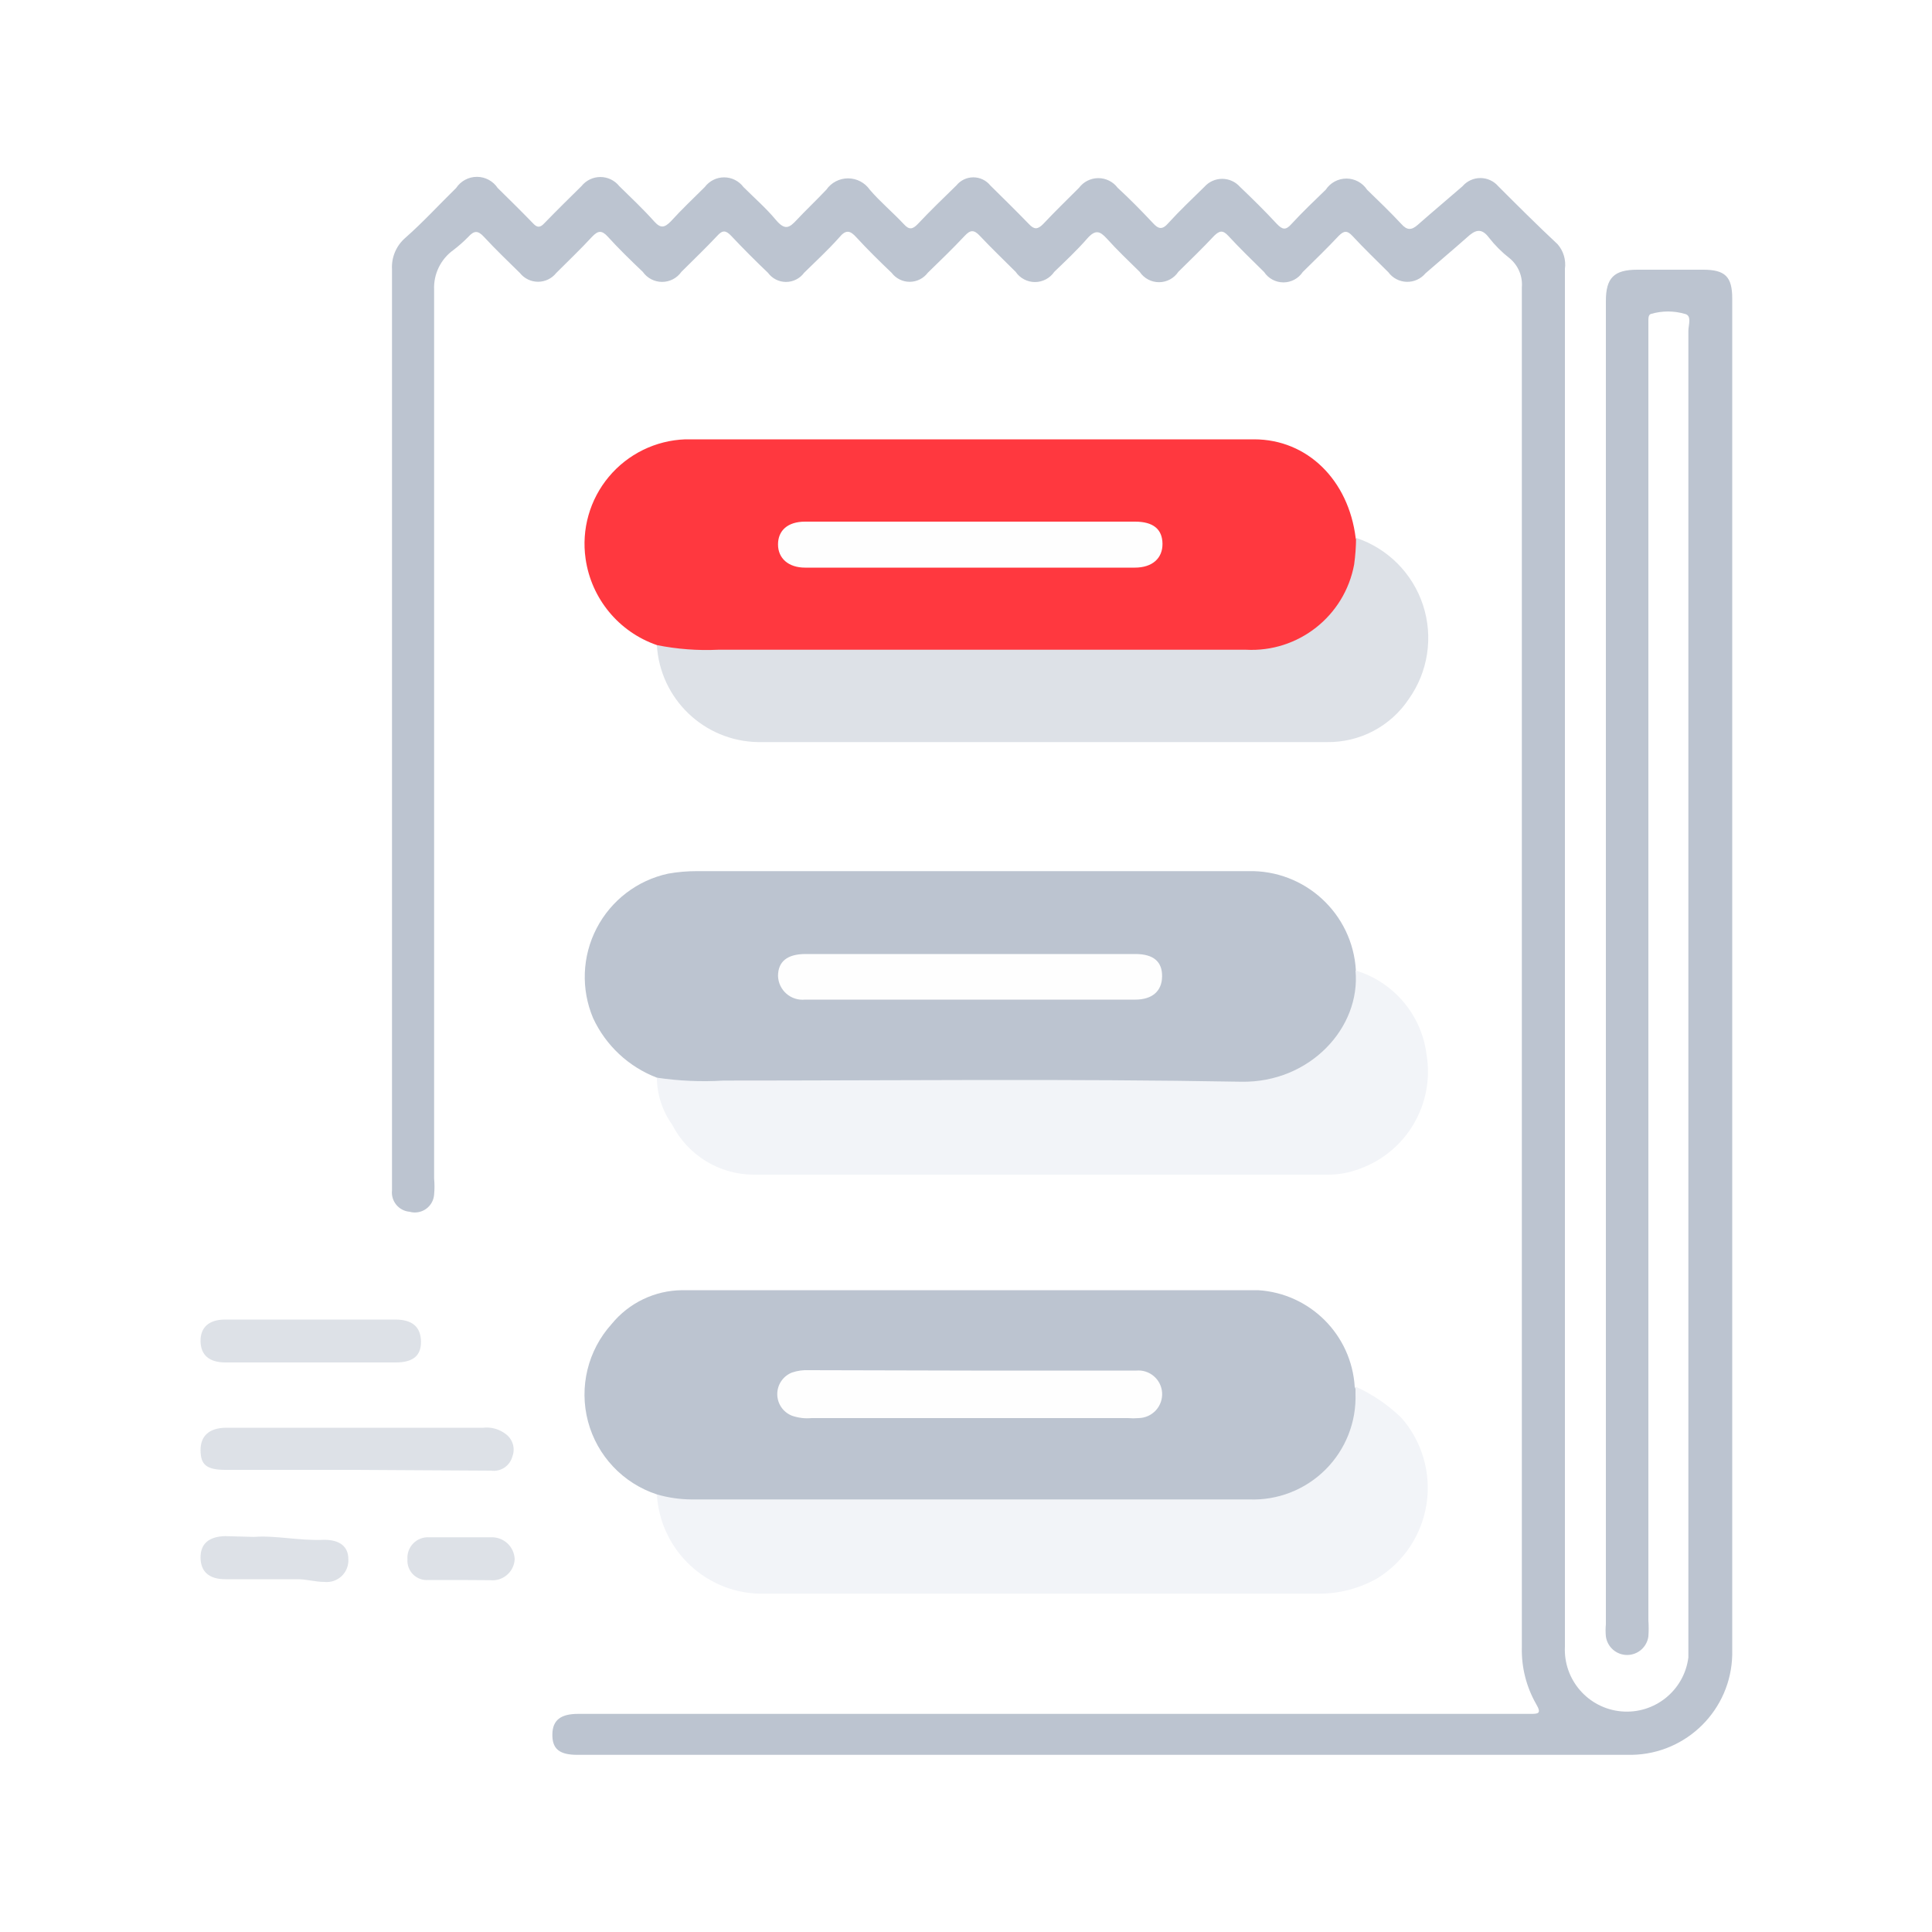
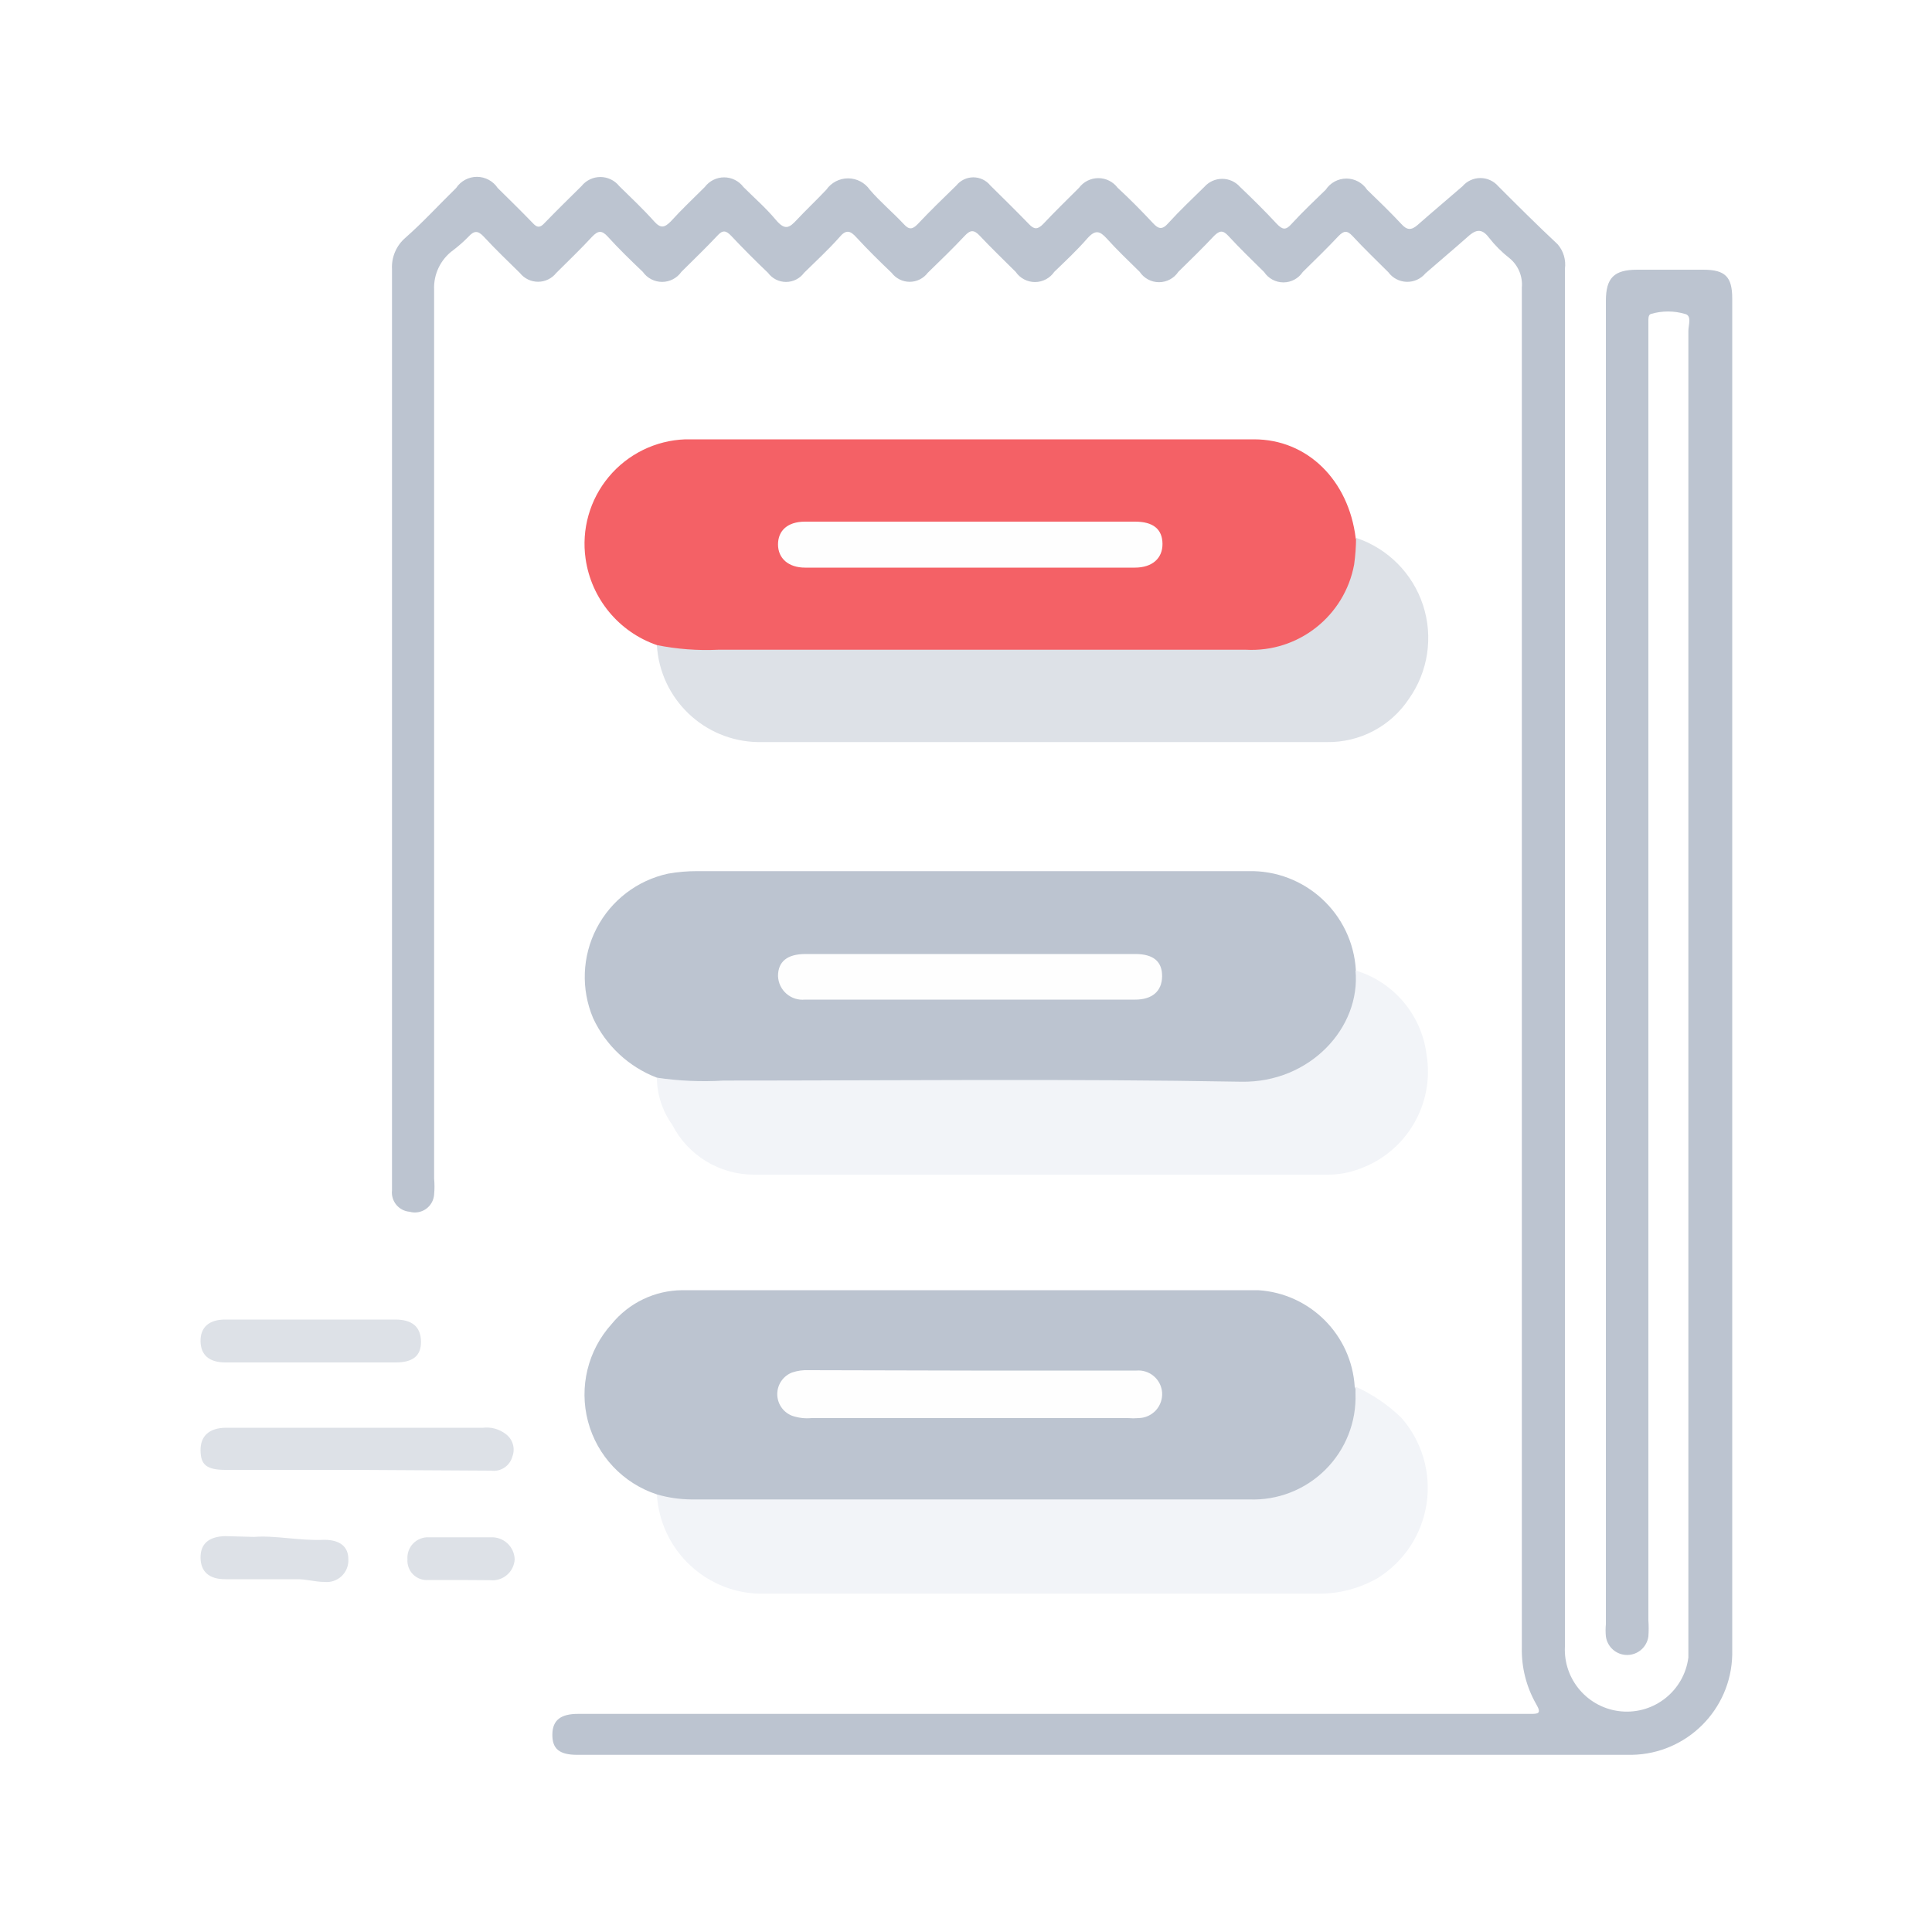
<svg xmlns="http://www.w3.org/2000/svg" id="Layer_1" data-name="Layer 1" viewBox="0 0 100 100">
  <defs>
-     <style>.cls-1{fill:#bcc4d0;}.cls-2{fill:#ff383f;}.cls-3{fill:#f2f4f8;}.cls-4{fill:#dde1e7;}.cls-5{fill:#fefefe;}</style>
+     <style>.cls-1{fill:#bcc4d0;}.cls-2{fill:#f46166;}.cls-3{fill:#f2f4f8;}.cls-4{fill:#dde1e7;}.cls-5{fill:#fefefe;}</style>
  </defs>
  <path class="cls-1" d="M81,49.64V85.22a3.21,3.21,0,0,0,6.39.57c0-.26,0-.51,0-.77q0-33.94,0-67.9c0-.3.19-.78-.17-.87a3.14,3.14,0,0,0-1.77,0c-.14.05-.13.24-.13.38s0,.41,0,.62V83.87a5.73,5.73,0,0,1,0,.83,1.11,1.11,0,0,1-2.2,0,3.29,3.29,0,0,1,0-.63V15.58c0-1.2.42-1.62,1.63-1.62s2.27,0,3.41,0,1.5.37,1.5,1.49v70.2a5.29,5.29,0,0,1-5.19,5.18H29.88c-.93,0-1.3-.31-1.29-1.06s.45-1.06,1.33-1.06H79.19c.42,0,.62,0,.32-.51a5.63,5.63,0,0,1-.74-2.91q0-35.21,0-70.41a1.76,1.76,0,0,0-.63-1.51,6.13,6.13,0,0,1-1.08-1.08c-.4-.53-.73-.37-1.13,0-.71.63-1.43,1.23-2.15,1.86a1.22,1.22,0,0,1-1.92-.06c-.62-.62-1.26-1.23-1.86-1.88-.28-.3-.45-.26-.71,0-.6.64-1.23,1.25-1.86,1.87a1.2,1.2,0,0,1-2,0c-.63-.62-1.26-1.23-1.86-1.88-.28-.3-.45-.26-.72,0-.6.64-1.23,1.25-1.86,1.87a1.2,1.2,0,0,1-2,0c-.58-.57-1.17-1.13-1.71-1.73-.35-.38-.58-.47-1,0-.53.61-1.13,1.17-1.71,1.73a1.21,1.21,0,0,1-2,0c-.62-.62-1.26-1.23-1.86-1.87-.3-.32-.49-.3-.77,0-.62.66-1.27,1.29-1.92,1.92a1.17,1.17,0,0,1-1.87,0c-.62-.59-1.23-1.19-1.81-1.82-.33-.37-.55-.44-.91,0-.57.64-1.2,1.22-1.81,1.82a1.16,1.16,0,0,1-1.87,0c-.65-.62-1.29-1.26-1.91-1.92-.27-.28-.44-.3-.71,0-.6.64-1.24,1.25-1.86,1.87a1.22,1.22,0,0,1-2,0c-.62-.59-1.24-1.19-1.81-1.82-.32-.35-.51-.31-.81,0-.6.65-1.24,1.26-1.86,1.88a1.2,1.2,0,0,1-1.88,0c-.62-.61-1.26-1.22-1.86-1.87-.32-.35-.52-.32-.81,0a7.19,7.19,0,0,1-.77.68,2.4,2.4,0,0,0-1,2.06q0,23,0,46a4.57,4.57,0,0,1,0,.83,1,1,0,0,1-1.27.89,1,1,0,0,1-.91-1.11v-4.3q0-21.69,0-43.37a2,2,0,0,1,.69-1.63c.92-.81,1.75-1.72,2.63-2.58a1.29,1.29,0,0,1,2.15,0c.61.6,1.22,1.2,1.82,1.82.22.24.37.25.6,0,.63-.65,1.27-1.28,1.92-1.92a1.25,1.25,0,0,1,1.95,0c.61.6,1.24,1.19,1.81,1.83.34.38.54.32.86,0,.56-.62,1.17-1.19,1.76-1.78a1.25,1.25,0,0,1,2,0c.56.56,1.16,1.08,1.66,1.68s.72.43,1.12,0,1-1,1.51-1.54a1.37,1.37,0,0,1,2.25,0c.54.63,1.19,1.17,1.76,1.78.27.3.45.28.72,0,.64-.68,1.3-1.32,2-2a1.13,1.13,0,0,1,1.76,0c.66.65,1.32,1.3,2,2,.27.29.45.28.73,0,.6-.64,1.23-1.25,1.86-1.88a1.25,1.25,0,0,1,2,0c.63.58,1.23,1.19,1.82,1.82.29.32.49.37.81,0,.59-.65,1.23-1.25,1.86-1.87a1.23,1.23,0,0,1,1.84,0c.65.62,1.3,1.26,1.91,1.92.29.3.46.34.76,0,.56-.61,1.17-1.19,1.77-1.77a1.28,1.28,0,0,1,2.14,0c.6.58,1.2,1.16,1.77,1.77.3.34.53.33.85.05.77-.68,1.55-1.33,2.32-2a1.22,1.22,0,0,1,1.85,0c1,1,2,2,3.07,3A1.6,1.6,0,0,1,81,13.91V49.64Z" />
  <path class="cls-2" d="M34,33.39a5.56,5.56,0,0,1-3.69-4.47,5.41,5.41,0,0,1,5.16-6.18q14.73,0,29.44,0c2.76,0,4.89,2.11,5.26,5.11a2,2,0,0,1,.09,1.49,5.75,5.75,0,0,1-5.65,4.56H36.42a12.36,12.36,0,0,1-1.73-.17A1,1,0,0,1,34,33.39Z" />
  <path class="cls-1" d="M34,55.78a6,6,0,0,1-3.3-3.08,5.47,5.47,0,0,1,3.88-7.48,8.47,8.47,0,0,1,1.51-.13H64.6a5.45,5.45,0,0,1,5.58,5.14,1.72,1.72,0,0,1,.17,1.07,5.58,5.58,0,0,1-5.26,4.84H35.46A2,2,0,0,1,34,55.78Z" />
  <path class="cls-1" d="M34,77.35a5.44,5.44,0,0,1-2.34-8.82,4.76,4.76,0,0,1,3.65-1.75q14.91,0,29.81,0a5.34,5.34,0,0,1,5,5A3.08,3.08,0,0,1,70,74.39a5.39,5.39,0,0,1-5,3.42c-2.31.07-4.62,0-6.94,0q-11,0-22.07,0A2.31,2.31,0,0,1,34,77.35Z" />
  <path class="cls-3" d="M34,55.78a16.59,16.59,0,0,0,3.45.15c8.93,0,17.87-.1,26.8.06,3.55.06,6.19-2.8,5.91-5.76a5.22,5.22,0,0,1,3.68,4.37,5.35,5.35,0,0,1-3.47,5.9,4.6,4.6,0,0,1-1.69.3c-9.89,0-19.78,0-29.67,0a4.75,4.75,0,0,1-4.22-2.59A4.23,4.23,0,0,1,34,55.78Z" />
  <path class="cls-3" d="M34,77.35a6.59,6.59,0,0,0,1.77.26H64.65a5.3,5.3,0,0,0,5.51-5.49c0-.12,0-.23,0-.35a8.37,8.37,0,0,1,2.38,1.62,5.5,5.5,0,0,1-1.23,8.29,6.12,6.12,0,0,1-3.11.81c-9.54,0-19.08,0-28.62,0A5.46,5.46,0,0,1,34,77.35Z" />
  <path class="cls-4" d="M34,33.39a13,13,0,0,0,3.18.24H64.49a5.4,5.4,0,0,0,5.6-4.41,10.55,10.55,0,0,0,.1-1.38,5.46,5.46,0,0,1,2.73,8.34,5,5,0,0,1-4.24,2.23H39.23A5.33,5.33,0,0,1,34,33.39Z" />
  <path class="cls-4" d="M18.42,76.08H11.68c-1,0-1.29-.27-1.3-1s.42-1.17,1.31-1.18c1.57,0,3.15,0,4.72,0H25a1.62,1.62,0,0,1,1.17.32,1,1,0,0,1,.35,1.17,1,1,0,0,1-1.11.73Z" />
  <path class="cls-4" d="M16.09,68.3h4.37c.88,0,1.32.38,1.33,1.14s-.45,1.08-1.31,1.08H11.67c-.85,0-1.28-.39-1.29-1.1s.43-1.12,1.27-1.12Z" />
  <path class="cls-4" d="M13.15,79.55c1.1-.09,2.35.21,3.63.15.81,0,1.25.35,1.25,1a1.12,1.12,0,0,1-1.24,1.18c-.49,0-.95-.15-1.44-.14-1.23,0-2.46,0-3.69,0-.84,0-1.27-.39-1.28-1.11s.43-1.1,1.27-1.12Z" />
  <path class="cls-4" d="M23.84,81.78c-.55,0-1.11,0-1.66,0a1,1,0,0,1-1.09-1.07,1.06,1.06,0,0,1,1.12-1.14c1.06,0,2.13,0,3.19,0a1.18,1.18,0,0,1,1.24,1.14,1.15,1.15,0,0,1-1.27,1.08Z" />
  <path class="cls-5" d="M50.21,27h8.54c.94,0,1.41.39,1.42,1.14s-.52,1.24-1.43,1.24H41.67c-.86,0-1.4-.48-1.4-1.2s.5-1.18,1.4-1.18Z" />
  <path class="cls-5" d="M50.23,49.38h8.54c.93,0,1.39.39,1.38,1.16s-.52,1.2-1.39,1.2H41.67a1.27,1.27,0,0,1-1.4-1.22c0-.75.48-1.14,1.42-1.14Z" />
  <path class="cls-5" d="M50.28,70.94h8.54a1.23,1.23,0,0,1,1.33,1.13,1.24,1.24,0,0,1-1.21,1.33,3.47,3.47,0,0,1-.56,0H42a2.4,2.4,0,0,1-1-.12,1.2,1.2,0,0,1,0-2.24,2.37,2.37,0,0,1,.88-.12Z" />
</svg>
